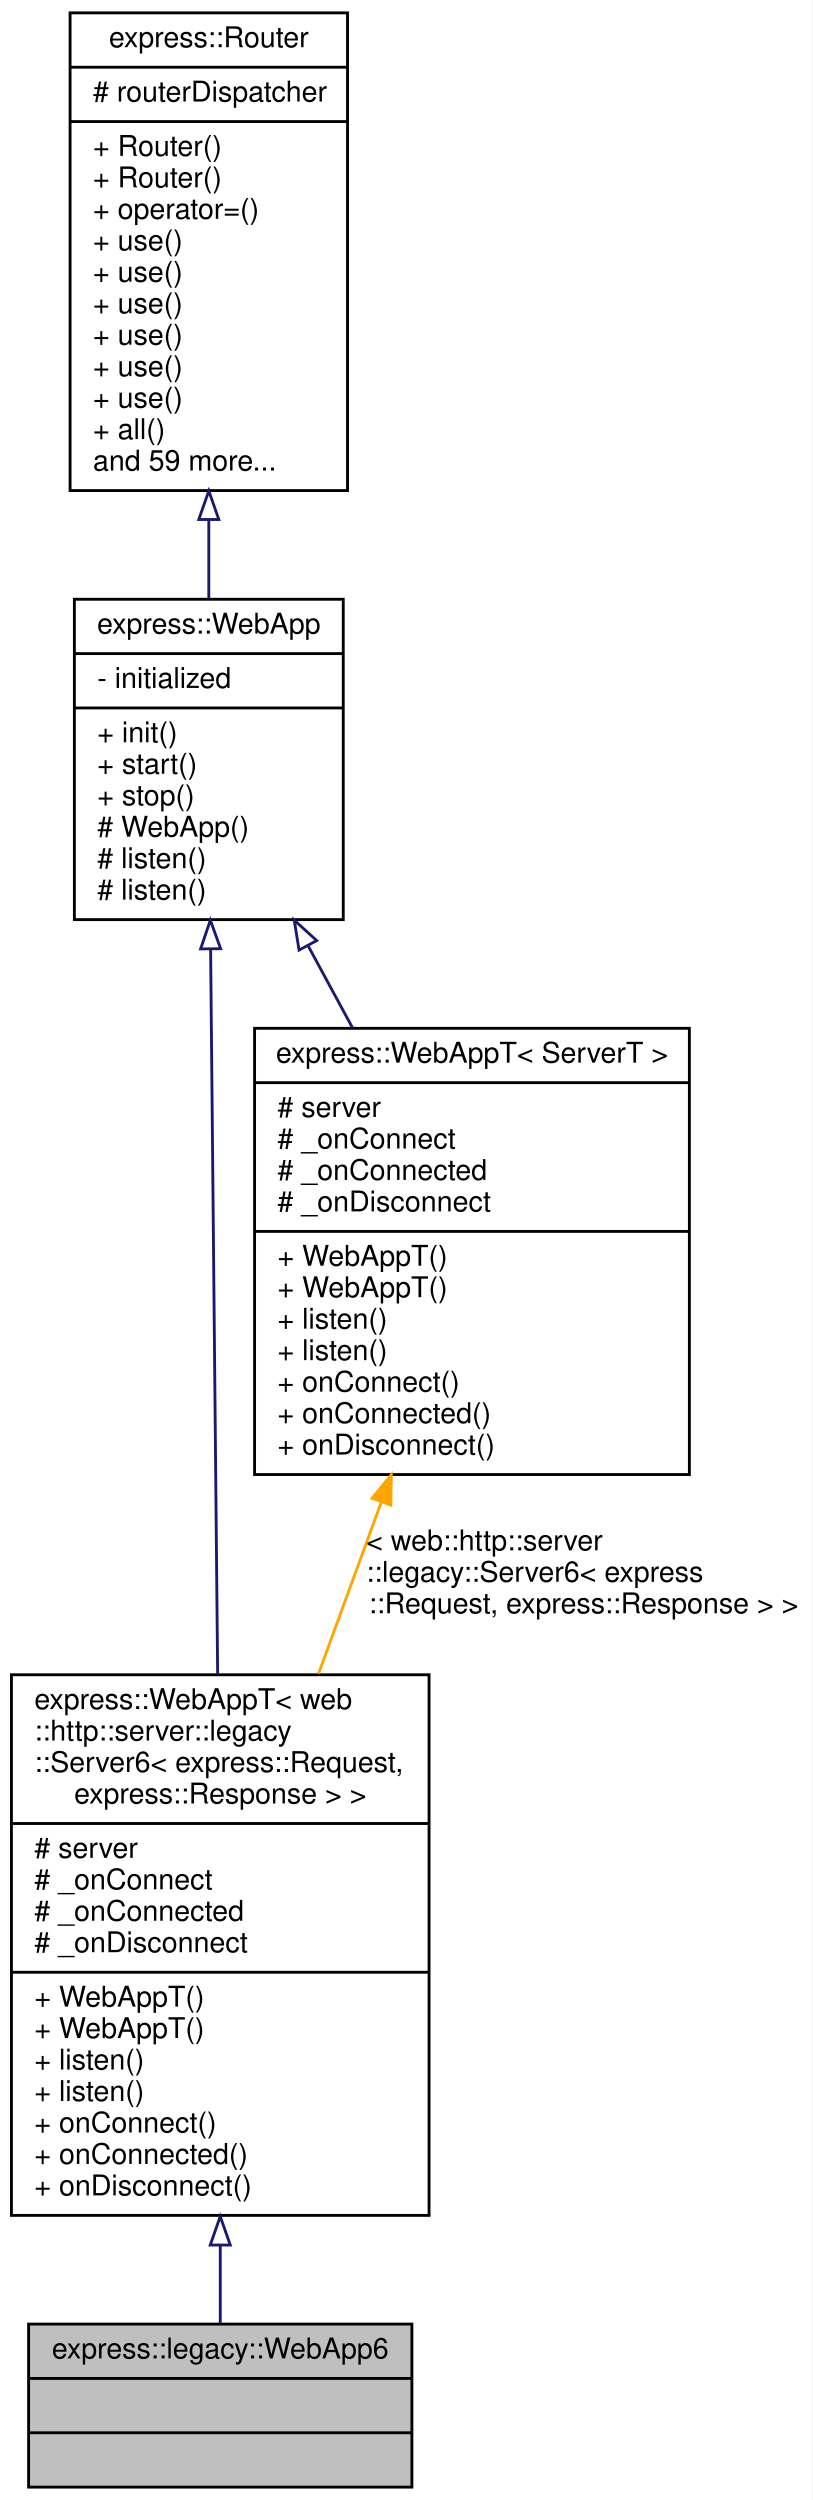
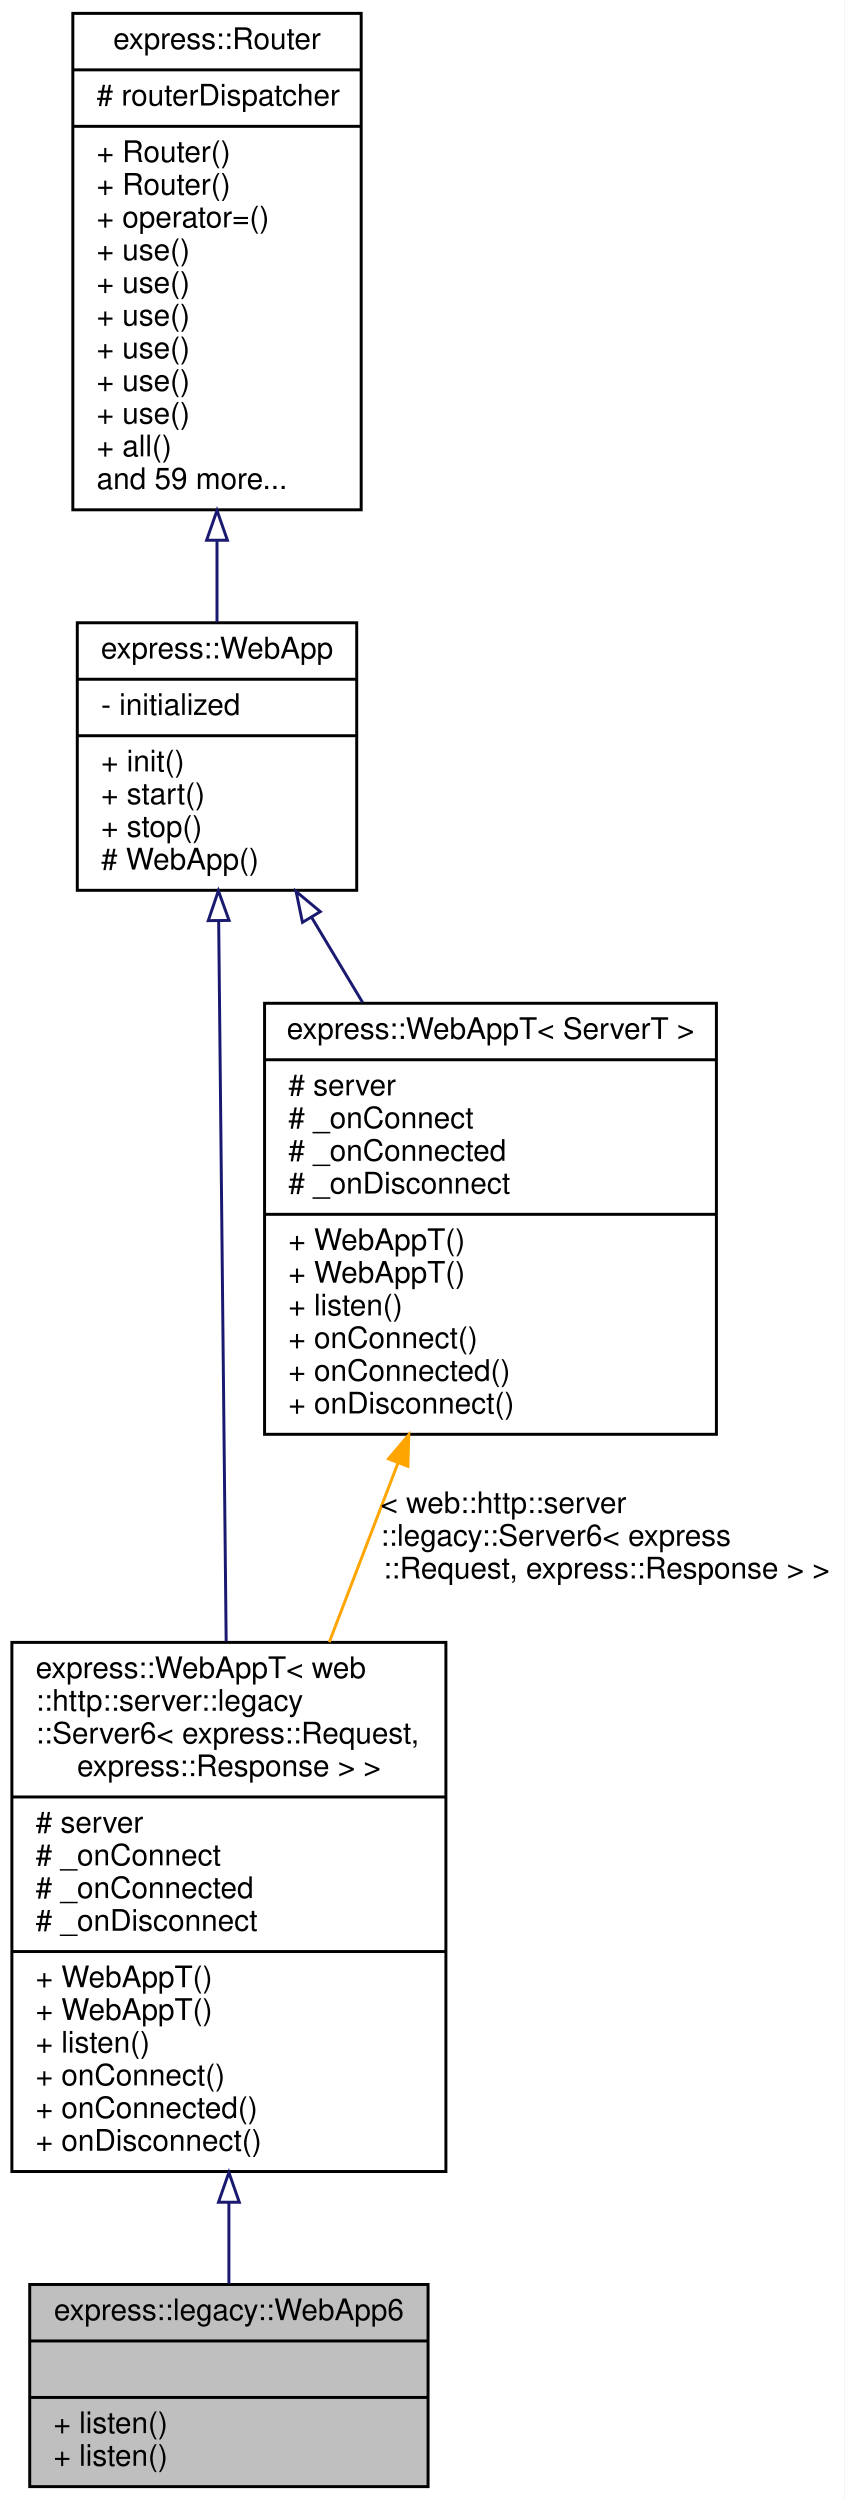
- <svg xmlns="http://www.w3.org/2000/svg" xmlns:xlink="http://www.w3.org/1999/xlink" width="284pt" height="874pt" viewBox="0.00 0.00 284.00 874.00">
-   <g id="graph0" class="graph" transform="scale(1 1) rotate(0) translate(4 870)">
-     <polygon fill="white" stroke="transparent" points="-4,4 -4,-870 280,-870 280,4 -4,4" />
+ <svg xmlns="http://www.w3.org/2000/svg" xmlns:xlink="http://www.w3.org/1999/xlink" width="284pt" height="841pt" viewBox="0.00 0.00 284.00 841.00">
+   <g id="graph0" class="graph" transform="scale(1 1) rotate(0) translate(4 837)">
+     <polygon fill="white" stroke="transparent" points="-4,4 -4,-837 280,-837 280,4 -4,4" />
    <g id="node1" class="node">
      <g id="a_node1">
        <a xlink:title=" ">
-           <polygon fill="#bfbfbf" stroke="black" points="6,-0.5 6,-57.5 140,-57.5 140,-0.5 6,-0.5" />
-           <text text-anchor="middle" x="73" y="-45.5" font-family="Helvetica,sans-Serif" font-size="10.00">express::legacy::WebApp6</text>
-           <polyline fill="none" stroke="black" points="6,-38.5 140,-38.5 " />
-           <text text-anchor="middle" x="73" y="-26.5" font-family="Helvetica,sans-Serif" font-size="10.00"> </text>
-           <polyline fill="none" stroke="black" points="6,-19.5 140,-19.5 " />
-           <text text-anchor="middle" x="73" y="-7.5" font-family="Helvetica,sans-Serif" font-size="10.00"> </text>
+           <polygon fill="#bfbfbf" stroke="black" points="6,-0.5 6,-68.5 140,-68.5 140,-0.5 6,-0.5" />
+           <text text-anchor="middle" x="73" y="-56.5" font-family="Helvetica,sans-Serif" font-size="10.00">express::legacy::WebApp6</text>
+           <polyline fill="none" stroke="black" points="6,-49.5 140,-49.5 " />
+           <text text-anchor="middle" x="73" y="-37.5" font-family="Helvetica,sans-Serif" font-size="10.00"> </text>
+           <polyline fill="none" stroke="black" points="6,-30.5 140,-30.5 " />
+           <text text-anchor="start" x="14" y="-18.5" font-family="Helvetica,sans-Serif" font-size="10.00">+ listen()</text>
+           <text text-anchor="start" x="14" y="-7.5" font-family="Helvetica,sans-Serif" font-size="10.00">+ listen()</text>
        </a>
      </g>
    </g>
    <g id="node2" class="node">
      <g id="a_node2">
        <a xlink:href="classexpress_1_1_web_app_t.html" target="_top" xlink:title=" ">
-           <polygon fill="white" stroke="black" points="0,-95.5 0,-284.5 146,-284.5 146,-95.5 0,-95.5" />
+           <polygon fill="white" stroke="black" points="0,-106.5 0,-284.5 146,-284.5 146,-106.5 0,-106.5" />
          <text text-anchor="start" x="8" y="-272.5" font-family="Helvetica,sans-Serif" font-size="10.00">express::WebAppT&lt; web</text>
          <text text-anchor="start" x="8" y="-261.5" font-family="Helvetica,sans-Serif" font-size="10.00">::http::server::legacy</text>
          <text text-anchor="start" x="8" y="-250.5" font-family="Helvetica,sans-Serif" font-size="10.00">::Server6&lt; express::Request,</text>
          <text text-anchor="middle" x="73" y="-239.5" font-family="Helvetica,sans-Serif" font-size="10.00"> express::Response &gt; &gt;</text>
          <polyline fill="none" stroke="black" points="0,-232.5 146,-232.5 " />
          <text text-anchor="start" x="8" y="-220.5" font-family="Helvetica,sans-Serif" font-size="10.00"># server</text>
          <text text-anchor="start" x="8" y="-209.5" font-family="Helvetica,sans-Serif" font-size="10.00"># _onConnect</text>
          <text text-anchor="start" x="8" y="-198.5" font-family="Helvetica,sans-Serif" font-size="10.00"># _onConnected</text>
          <text text-anchor="start" x="8" y="-187.5" font-family="Helvetica,sans-Serif" font-size="10.00"># _onDisconnect</text>
          <polyline fill="none" stroke="black" points="0,-180.5 146,-180.5 " />
          <text text-anchor="start" x="8" y="-168.5" font-family="Helvetica,sans-Serif" font-size="10.00">+ WebAppT()</text>
          <text text-anchor="start" x="8" y="-157.5" font-family="Helvetica,sans-Serif" font-size="10.00">+ WebAppT()</text>
          <text text-anchor="start" x="8" y="-146.5" font-family="Helvetica,sans-Serif" font-size="10.00">+ listen()</text>
-           <text text-anchor="start" x="8" y="-135.5" font-family="Helvetica,sans-Serif" font-size="10.00">+ listen()</text>
-           <text text-anchor="start" x="8" y="-124.5" font-family="Helvetica,sans-Serif" font-size="10.00">+ onConnect()</text>
-           <text text-anchor="start" x="8" y="-113.5" font-family="Helvetica,sans-Serif" font-size="10.00">+ onConnected()</text>
-           <text text-anchor="start" x="8" y="-102.5" font-family="Helvetica,sans-Serif" font-size="10.00">+ onDisconnect()</text>
+           <text text-anchor="start" x="8" y="-135.5" font-family="Helvetica,sans-Serif" font-size="10.00">+ onConnect()</text>
+           <text text-anchor="start" x="8" y="-124.5" font-family="Helvetica,sans-Serif" font-size="10.00">+ onConnected()</text>
+           <text text-anchor="start" x="8" y="-113.5" font-family="Helvetica,sans-Serif" font-size="10.00">+ onDisconnect()</text>
        </a>
      </g>
    </g>
    <g id="edge1" class="edge">
-       <path fill="none" stroke="midnightblue" d="M73,-85.08C73,-75.19 73,-65.85 73,-57.78" />
-       <polygon fill="none" stroke="midnightblue" points="69.5,-85.13 73,-95.13 76.5,-85.13 69.5,-85.13" />
+       <path fill="none" stroke="midnightblue" d="M73,-95.98C73,-86.31 73,-77.04 73,-68.79" />
+       <polygon fill="none" stroke="midnightblue" points="69.5,-96.17 73,-106.17 76.5,-96.17 69.5,-96.17" />
    </g>
    <g id="node3" class="node">
      <g id="a_node3">
        <a xlink:href="classexpress_1_1_web_app.html" target="_top" xlink:title=" ">
-           <polygon fill="white" stroke="black" points="22,-548.5 22,-660.5 116,-660.5 116,-548.5 22,-548.5" />
-           <text text-anchor="middle" x="69" y="-648.5" font-family="Helvetica,sans-Serif" font-size="10.00">express::WebApp</text>
-           <polyline fill="none" stroke="black" points="22,-641.5 116,-641.5 " />
-           <text text-anchor="start" x="30" y="-629.5" font-family="Helvetica,sans-Serif" font-size="10.00">- initialized</text>
-           <polyline fill="none" stroke="black" points="22,-622.5 116,-622.5 " />
-           <text text-anchor="start" x="30" y="-610.5" font-family="Helvetica,sans-Serif" font-size="10.00">+ init()</text>
-           <text text-anchor="start" x="30" y="-599.5" font-family="Helvetica,sans-Serif" font-size="10.00">+ start()</text>
-           <text text-anchor="start" x="30" y="-588.5" font-family="Helvetica,sans-Serif" font-size="10.00">+ stop()</text>
-           <text text-anchor="start" x="30" y="-577.5" font-family="Helvetica,sans-Serif" font-size="10.00"># WebApp()</text>
-           <text text-anchor="start" x="30" y="-566.5" font-family="Helvetica,sans-Serif" font-size="10.00"># listen()</text>
-           <text text-anchor="start" x="30" y="-555.5" font-family="Helvetica,sans-Serif" font-size="10.00"># listen()</text>
+           <polygon fill="white" stroke="black" points="22,-537.5 22,-627.5 116,-627.5 116,-537.5 22,-537.5" />
+           <text text-anchor="middle" x="69" y="-615.5" font-family="Helvetica,sans-Serif" font-size="10.00">express::WebApp</text>
+           <polyline fill="none" stroke="black" points="22,-608.5 116,-608.5 " />
+           <text text-anchor="start" x="30" y="-596.5" font-family="Helvetica,sans-Serif" font-size="10.00">- initialized</text>
+           <polyline fill="none" stroke="black" points="22,-589.5 116,-589.5 " />
+           <text text-anchor="start" x="30" y="-577.5" font-family="Helvetica,sans-Serif" font-size="10.00">+ init()</text>
+           <text text-anchor="start" x="30" y="-566.5" font-family="Helvetica,sans-Serif" font-size="10.00">+ start()</text>
+           <text text-anchor="start" x="30" y="-555.5" font-family="Helvetica,sans-Serif" font-size="10.00">+ stop()</text>
+           <text text-anchor="start" x="30" y="-544.5" font-family="Helvetica,sans-Serif" font-size="10.00"># WebApp()</text>
        </a>
      </g>
    </g>
    <g id="edge2" class="edge">
-       <path fill="none" stroke="midnightblue" d="M69.63,-538.09C70.3,-469.75 71.34,-361.9 72.09,-284.56" />
-       <polygon fill="none" stroke="midnightblue" points="66.13,-538.26 69.54,-548.3 73.13,-538.33 66.13,-538.26" />
+       <path fill="none" stroke="midnightblue" d="M69.56,-527.22C70.22,-464.26 71.31,-359.55 72.08,-284.82" />
+       <polygon fill="none" stroke="midnightblue" points="66.06,-527.3 69.46,-537.34 73.06,-527.37 66.06,-527.3" />
    </g>
    <g id="node5" class="node">
      <g id="a_node5">
        <a xlink:href="classexpress_1_1_web_app_t.html" target="_top" xlink:title=" ">
-           <polygon fill="white" stroke="black" points="85,-354.5 85,-510.5 237,-510.5 237,-354.5 85,-354.5" />
-           <text text-anchor="middle" x="161" y="-498.5" font-family="Helvetica,sans-Serif" font-size="10.00">express::WebAppT&lt; ServerT &gt;</text>
-           <polyline fill="none" stroke="black" points="85,-491.5 237,-491.5 " />
-           <text text-anchor="start" x="93" y="-479.5" font-family="Helvetica,sans-Serif" font-size="10.00"># server</text>
-           <text text-anchor="start" x="93" y="-468.5" font-family="Helvetica,sans-Serif" font-size="10.00"># _onConnect</text>
-           <text text-anchor="start" x="93" y="-457.5" font-family="Helvetica,sans-Serif" font-size="10.00"># _onConnected</text>
-           <text text-anchor="start" x="93" y="-446.5" font-family="Helvetica,sans-Serif" font-size="10.00"># _onDisconnect</text>
-           <polyline fill="none" stroke="black" points="85,-439.5 237,-439.5 " />
-           <text text-anchor="start" x="93" y="-427.5" font-family="Helvetica,sans-Serif" font-size="10.00">+ WebAppT()</text>
+           <polygon fill="white" stroke="black" points="85,-354.5 85,-499.5 237,-499.5 237,-354.5 85,-354.5" />
+           <text text-anchor="middle" x="161" y="-487.5" font-family="Helvetica,sans-Serif" font-size="10.00">express::WebAppT&lt; ServerT &gt;</text>
+           <polyline fill="none" stroke="black" points="85,-480.5 237,-480.5 " />
+           <text text-anchor="start" x="93" y="-468.5" font-family="Helvetica,sans-Serif" font-size="10.00"># server</text>
+           <text text-anchor="start" x="93" y="-457.5" font-family="Helvetica,sans-Serif" font-size="10.00"># _onConnect</text>
+           <text text-anchor="start" x="93" y="-446.5" font-family="Helvetica,sans-Serif" font-size="10.00"># _onConnected</text>
+           <text text-anchor="start" x="93" y="-435.5" font-family="Helvetica,sans-Serif" font-size="10.00"># _onDisconnect</text>
+           <polyline fill="none" stroke="black" points="85,-428.5 237,-428.5 " />
          <text text-anchor="start" x="93" y="-416.5" font-family="Helvetica,sans-Serif" font-size="10.00">+ WebAppT()</text>
-           <text text-anchor="start" x="93" y="-405.5" font-family="Helvetica,sans-Serif" font-size="10.00">+ listen()</text>
+           <text text-anchor="start" x="93" y="-405.5" font-family="Helvetica,sans-Serif" font-size="10.00">+ WebAppT()</text>
          <text text-anchor="start" x="93" y="-394.5" font-family="Helvetica,sans-Serif" font-size="10.00">+ listen()</text>
          <text text-anchor="start" x="93" y="-383.5" font-family="Helvetica,sans-Serif" font-size="10.00">+ onConnect()</text>
          <text text-anchor="start" x="93" y="-372.5" font-family="Helvetica,sans-Serif" font-size="10.00">+ onConnected()</text>
          <text text-anchor="start" x="93" y="-361.5" font-family="Helvetica,sans-Serif" font-size="10.00">+ onDisconnect()</text>
        </a>
      </g>
    </g>
    <g id="edge5" class="edge">
-       <path fill="none" stroke="midnightblue" d="M103.67,-539.43C108.76,-530.03 114.04,-520.28 119.25,-510.65" />
-       <polygon fill="none" stroke="midnightblue" points="100.55,-537.85 98.87,-548.31 106.71,-541.18 100.55,-537.85" />
+       <path fill="none" stroke="midnightblue" d="M100.82,-528.41C106.36,-519.17 112.2,-509.42 117.98,-499.77" />
+       <polygon fill="none" stroke="midnightblue" points="97.75,-526.72 95.61,-537.1 103.75,-530.32 97.75,-526.72" />
    </g>
    <g id="node4" class="node">
      <g id="a_node4">
        <a xlink:href="classexpress_1_1_router.html" target="_top" xlink:title=" ">
-           <polygon fill="white" stroke="black" points="20.5,-698.5 20.5,-865.5 117.5,-865.5 117.5,-698.5 20.5,-698.5" />
-           <text text-anchor="middle" x="69" y="-853.5" font-family="Helvetica,sans-Serif" font-size="10.00">express::Router</text>
-           <polyline fill="none" stroke="black" points="20.5,-846.5 117.5,-846.5 " />
-           <text text-anchor="start" x="28.5" y="-834.5" font-family="Helvetica,sans-Serif" font-size="10.00"># routerDispatcher</text>
-           <polyline fill="none" stroke="black" points="20.5,-827.5 117.5,-827.5 " />
-           <text text-anchor="start" x="28.5" y="-815.5" font-family="Helvetica,sans-Serif" font-size="10.00">+ Router()</text>
-           <text text-anchor="start" x="28.5" y="-804.5" font-family="Helvetica,sans-Serif" font-size="10.00">+ Router()</text>
-           <text text-anchor="start" x="28.5" y="-793.5" font-family="Helvetica,sans-Serif" font-size="10.00">+ operator=()</text>
-           <text text-anchor="start" x="28.5" y="-782.5" font-family="Helvetica,sans-Serif" font-size="10.00">+ use()</text>
-           <text text-anchor="start" x="28.5" y="-771.5" font-family="Helvetica,sans-Serif" font-size="10.00">+ use()</text>
-           <text text-anchor="start" x="28.5" y="-760.5" font-family="Helvetica,sans-Serif" font-size="10.00">+ use()</text>
+           <polygon fill="white" stroke="black" points="20.5,-665.5 20.5,-832.5 117.5,-832.5 117.5,-665.5 20.5,-665.5" />
+           <text text-anchor="middle" x="69" y="-820.5" font-family="Helvetica,sans-Serif" font-size="10.00">express::Router</text>
+           <polyline fill="none" stroke="black" points="20.5,-813.5 117.5,-813.5 " />
+           <text text-anchor="start" x="28.5" y="-801.5" font-family="Helvetica,sans-Serif" font-size="10.00"># routerDispatcher</text>
+           <polyline fill="none" stroke="black" points="20.5,-794.5 117.5,-794.5 " />
+           <text text-anchor="start" x="28.5" y="-782.5" font-family="Helvetica,sans-Serif" font-size="10.00">+ Router()</text>
+           <text text-anchor="start" x="28.5" y="-771.5" font-family="Helvetica,sans-Serif" font-size="10.00">+ Router()</text>
+           <text text-anchor="start" x="28.5" y="-760.5" font-family="Helvetica,sans-Serif" font-size="10.00">+ operator=()</text>
          <text text-anchor="start" x="28.5" y="-749.5" font-family="Helvetica,sans-Serif" font-size="10.00">+ use()</text>
          <text text-anchor="start" x="28.5" y="-738.5" font-family="Helvetica,sans-Serif" font-size="10.00">+ use()</text>
          <text text-anchor="start" x="28.5" y="-727.5" font-family="Helvetica,sans-Serif" font-size="10.00">+ use()</text>
-           <text text-anchor="start" x="28.5" y="-716.5" font-family="Helvetica,sans-Serif" font-size="10.00">+ all()</text>
-           <text text-anchor="start" x="28.5" y="-705.5" font-family="Helvetica,sans-Serif" font-size="10.00">and 59 more...</text>
+           <text text-anchor="start" x="28.5" y="-716.5" font-family="Helvetica,sans-Serif" font-size="10.00">+ use()</text>
+           <text text-anchor="start" x="28.5" y="-705.5" font-family="Helvetica,sans-Serif" font-size="10.00">+ use()</text>
+           <text text-anchor="start" x="28.5" y="-694.5" font-family="Helvetica,sans-Serif" font-size="10.00">+ use()</text>
+           <text text-anchor="start" x="28.5" y="-683.5" font-family="Helvetica,sans-Serif" font-size="10.00">+ all()</text>
+           <text text-anchor="start" x="28.5" y="-672.5" font-family="Helvetica,sans-Serif" font-size="10.00">and 59 more...</text>
        </a>
      </g>
    </g>
    <g id="edge3" class="edge">
-       <path fill="none" stroke="midnightblue" d="M69,-688.18C69,-678.77 69,-669.45 69,-660.64" />
-       <polygon fill="none" stroke="midnightblue" points="65.5,-688.39 69,-698.39 72.5,-688.39 65.5,-688.39" />
+       <path fill="none" stroke="midnightblue" d="M69,-654.97C69,-645.52 69,-636.27 69,-627.72" />
+       <polygon fill="none" stroke="midnightblue" points="65.5,-655.27 69,-665.27 72.5,-655.27 65.5,-655.27" />
    </g>
    <g id="edge4" class="edge">
-       <path fill="none" stroke="orange" d="M129.33,-344.96C122.2,-325.47 114.6,-304.69 107.36,-284.91" />
-       <polygon fill="orange" stroke="orange" points="126.07,-346.22 132.79,-354.41 132.64,-343.82 126.07,-346.22" />
+       <path fill="none" stroke="orange" d="M129.89,-344.87C122.41,-325.35 114.37,-304.4 106.77,-284.58" />
+       <polygon fill="orange" stroke="orange" points="126.67,-346.24 133.52,-354.33 133.21,-343.74 126.67,-346.24" />
      <text text-anchor="start" x="124" y="-328" font-family="Helvetica,sans-Serif" font-size="10.00"> &lt; web::http::server</text>
      <text text-anchor="start" x="124" y="-317" font-family="Helvetica,sans-Serif" font-size="10.00">::legacy::Server6&lt; express</text>
      <text text-anchor="middle" x="200" y="-306" font-family="Helvetica,sans-Serif" font-size="10.00">::Request, express::Response &gt; &gt;</text>
    </g>
  </g>
</svg>
